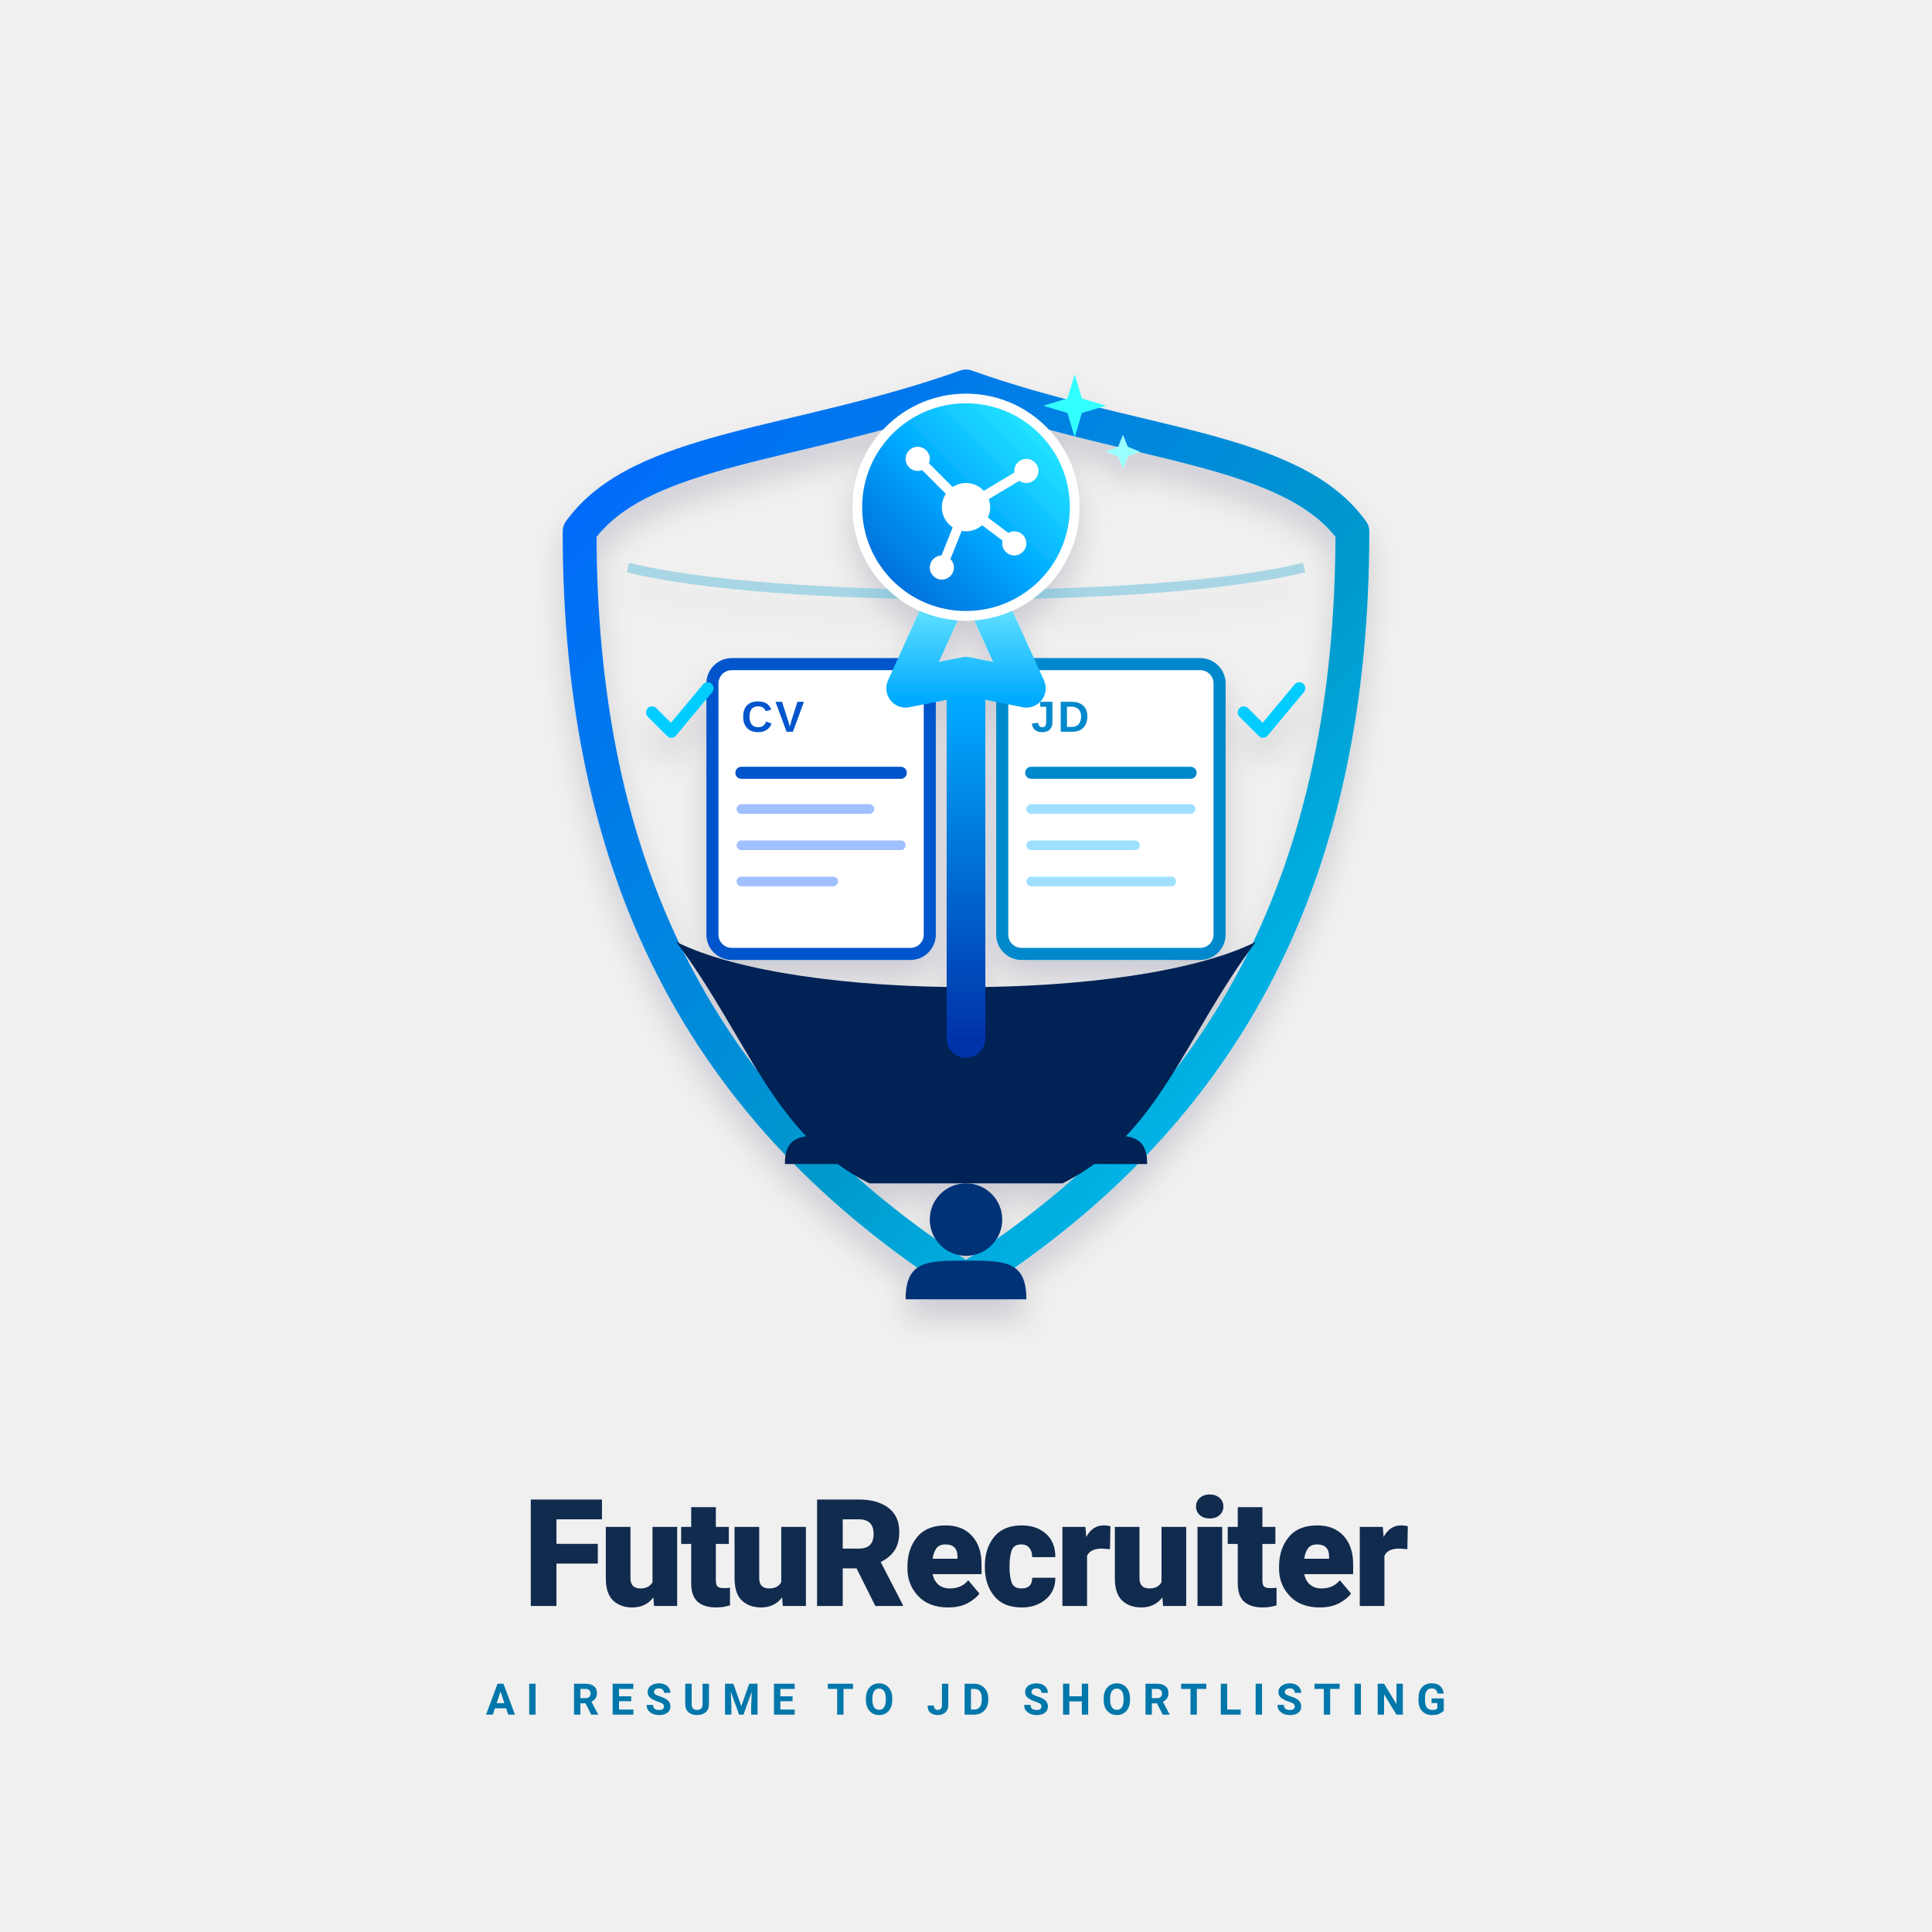
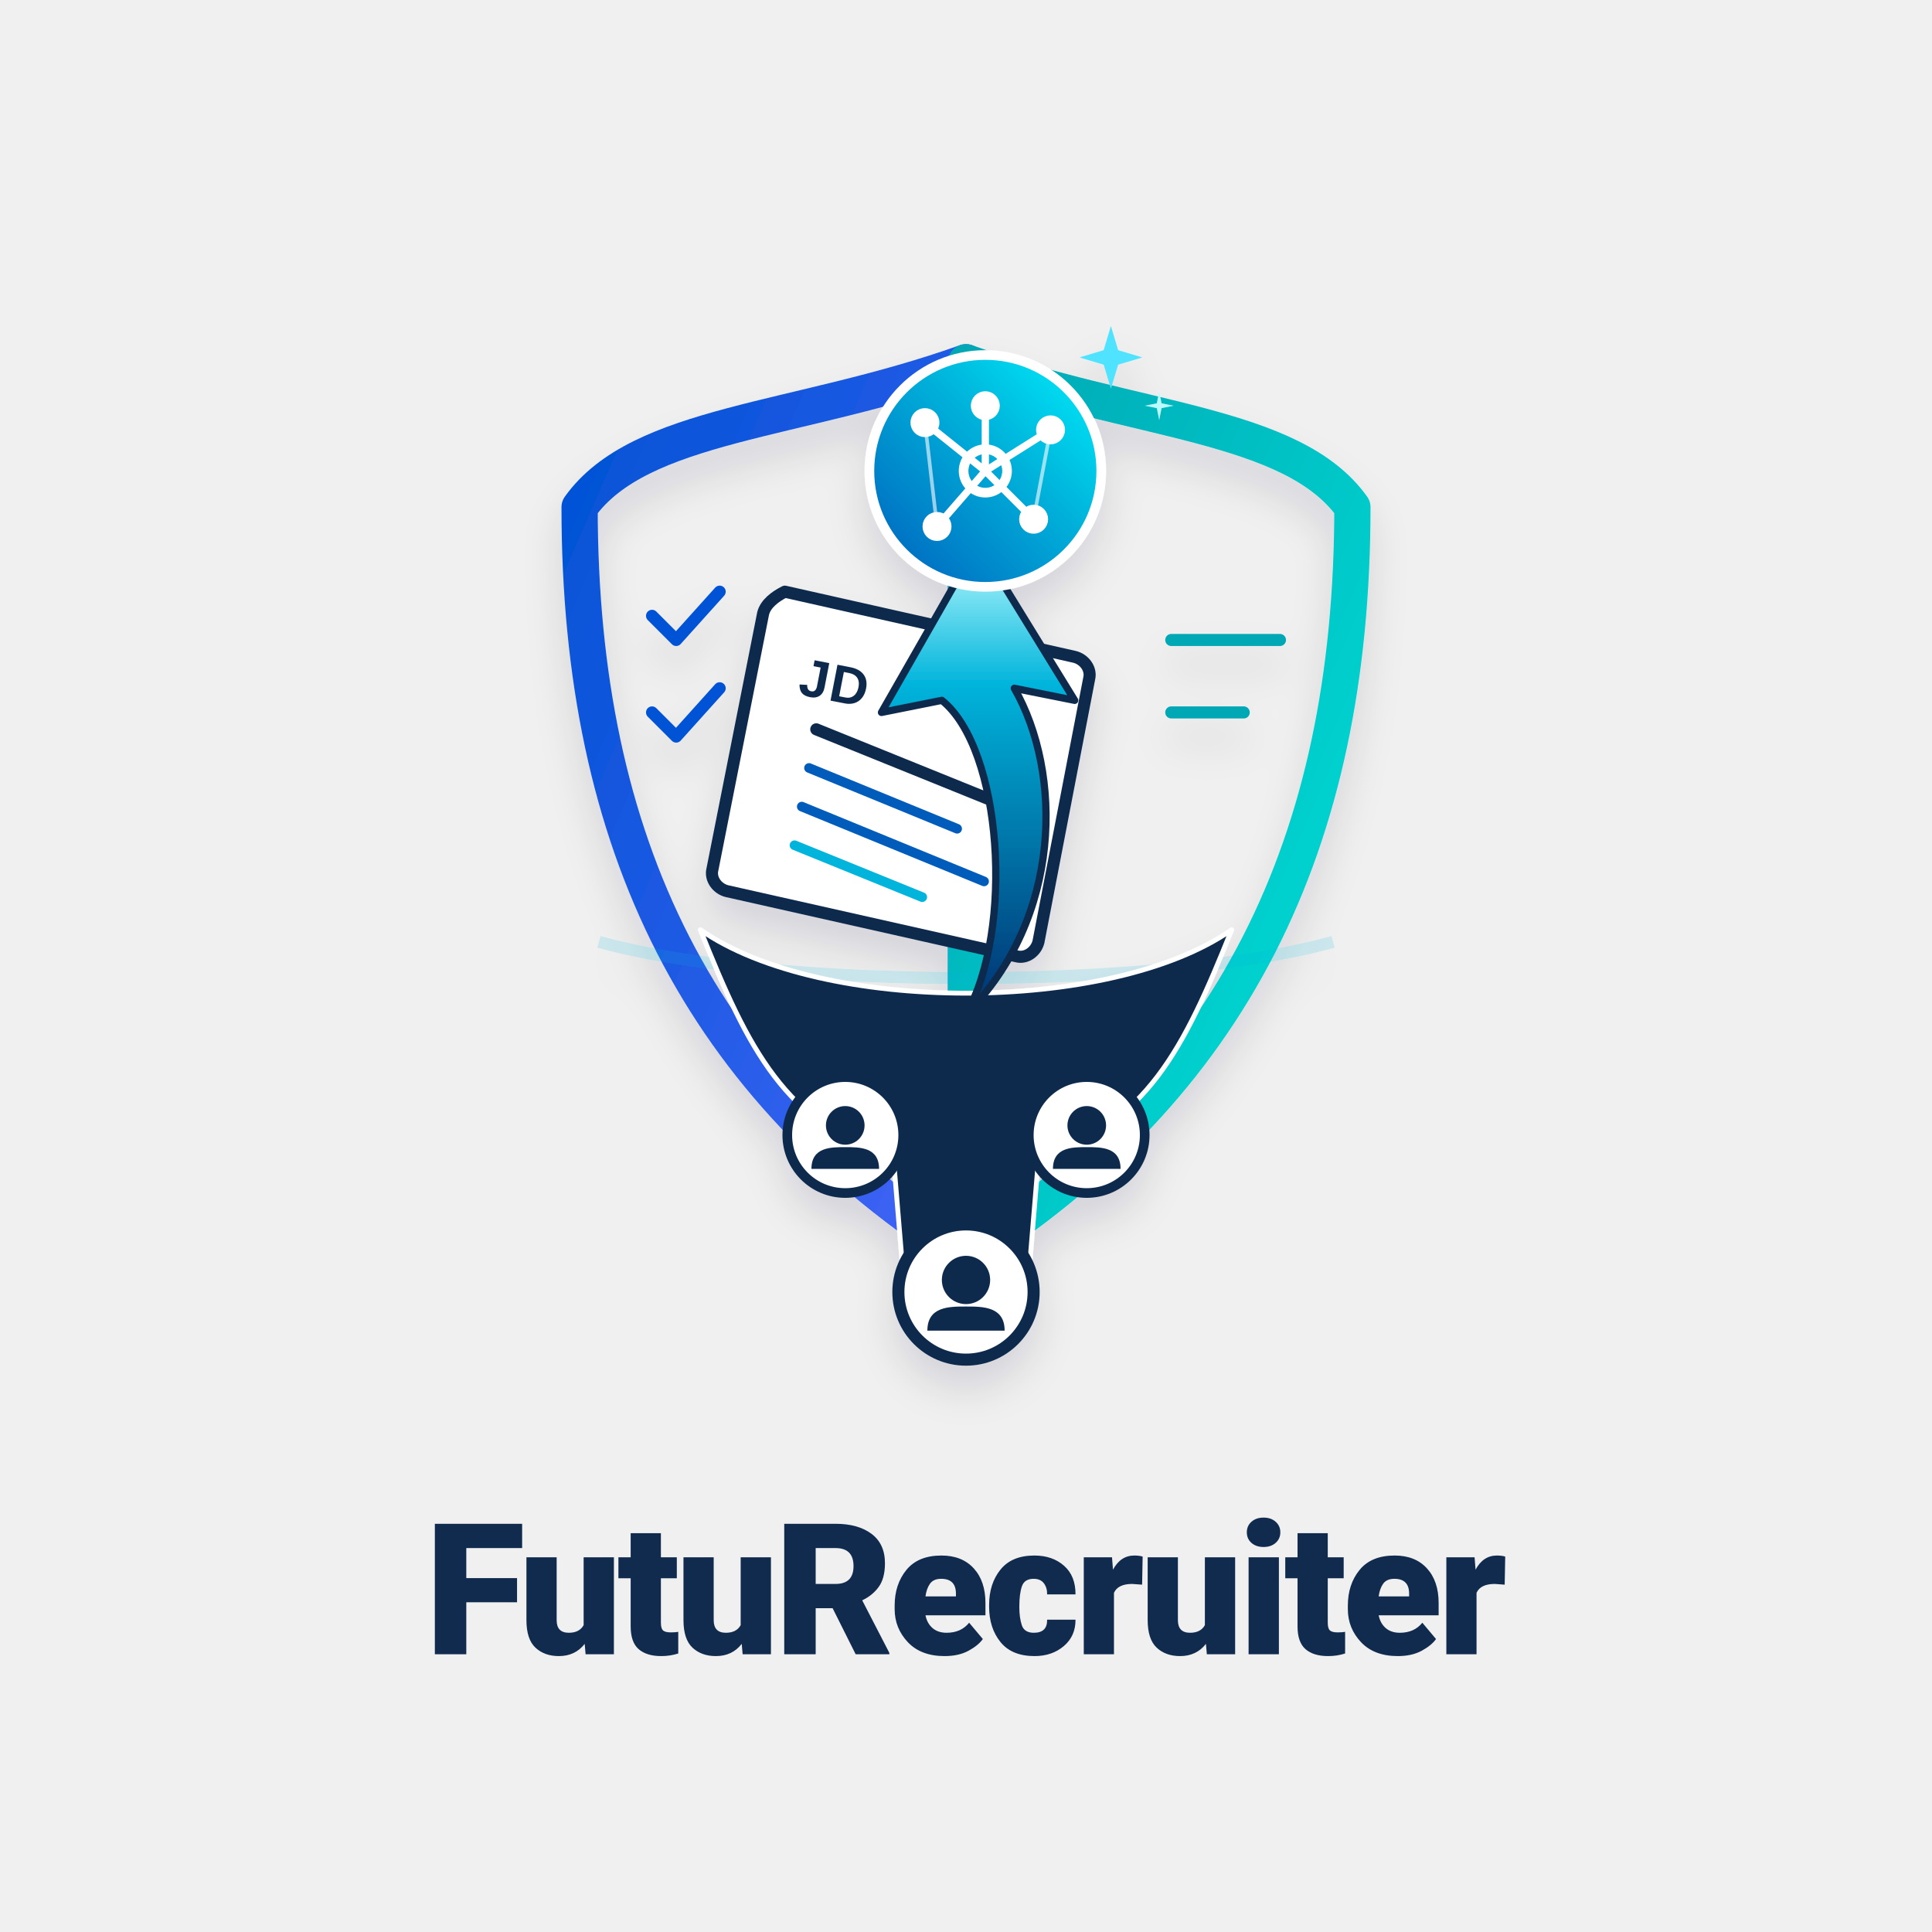
<svg xmlns="http://www.w3.org/2000/svg" viewBox="0 0 800 800" width="100%" height="100%">
  <defs>
-     <linearGradient id="shieldGrad" x1="0%" y1="0%" x2="100%" y2="100%">
-       <stop offset="0%" stop-color="#0066ff" />
-       <stop offset="60%" stop-color="#0099cc" />
-       <stop offset="100%" stop-color="#00ccff" />
+     <linearGradient id="shieldLeftGrad" x1="0%" y1="0%" x2="100%" y2="100%">
+       <stop offset="0%" stop-color="#0052d4" />
+       <stop offset="100%" stop-color="#4364f7" />
    </linearGradient>
-     <linearGradient id="aiNodeGrad" x1="0%" y1="100%" x2="100%" y2="0%">
-       <stop offset="0%" stop-color="#0055cc" />
-       <stop offset="50%" stop-color="#00aaff" />
-       <stop offset="100%" stop-color="#33ffff" />
+     <linearGradient id="shieldRightGrad" x1="0%" y1="0%" x2="100%" y2="100%">
+       <stop offset="0%" stop-color="#00a7b4" />
+       <stop offset="100%" stop-color="#00e1d9" />
    </linearGradient>
-     <linearGradient id="arrowGrad" x1="0%" y1="100%" x2="0%" y2="0%">
-       <stop offset="0%" stop-color="#0033aa" />
-       <stop offset="70%" stop-color="#00aaff" />
-       <stop offset="100%" stop-color="#99ffff" />
+     <linearGradient id="aiCircleGrad" x1="0%" y1="100%" x2="100%" y2="0%">
+       <stop offset="0%" stop-color="#005cbb" />
+       <stop offset="60%" stop-color="#00b4db" />
+       <stop offset="100%" stop-color="#00f2fe" />
    </linearGradient>
-     <filter id="dropShadow" x="-10%" y="-10%" width="120%" height="120%">
-       <feDropShadow dx="0" dy="8" stdDeviation="6" flood-color="#001133" flood-opacity="0.15" />
+     <linearGradient id="dynamicArrowGrad" x1="0%" y1="100%" x2="0%" y2="0%">
+       <stop offset="0%" stop-color="#003171" />
+       <stop offset="70%" stop-color="#00b4db" />
+       <stop offset="100%" stop-color="#bbfaff" />
+     </linearGradient>
+     <filter id="appShadow" x="-10%" y="-10%" width="120%" height="120%">
+       <feDropShadow dx="0" dy="10" stdDeviation="8" flood-color="#0d1b2a" flood-opacity="0.12" />
    </filter>
  </defs>
  <rect width="100%" height="100%" fill="none" />
-   <g filter="url(#dropShadow)">
-     <path d="M 400,160               C 470,185 535,185 560,220               C 560,360 510,460 400,530               C 290,460 240,360 240,220               C 265,185 330,185 400,160 Z" fill="none" stroke="url(#shieldGrad)" stroke-width="14" stroke-linejoin="round" />
-     <path d="M 260,235 C 320,250 480,250 540,235" fill="none" stroke="#0099cc" stroke-width="4" opacity="0.3" />
-     <g transform="translate(295, 275)">
-       <rect x="0" y="0" width="90" height="120" rx="8" fill="#ffffff" stroke="#0055cc" stroke-width="5" />
-       <text x="12" y="28" font-family="Arial, sans-serif" font-weight="900" font-size="18" fill="#0055cc" letter-spacing="1">CV</text>
-       <line x1="12" y1="45" x2="78" y2="45" stroke="#0055cc" stroke-width="5" stroke-linecap="round" />
-       <line x1="12" y1="60" x2="65" y2="60" stroke="#a0c0ff" stroke-width="4" stroke-linecap="round" />
-       <line x1="12" y1="75" x2="78" y2="75" stroke="#a0c0ff" stroke-width="4" stroke-linecap="round" />
-       <line x1="12" y1="90" x2="50" y2="90" stroke="#a0c0ff" stroke-width="4" stroke-linecap="round" />
-       <path d="M -25,20 L -17,28 L -2,10" fill="none" stroke="#00ccff" stroke-width="5" stroke-linecap="round" stroke-linejoin="round" />
+   <g filter="url(#appShadow)">
+     <path d="M 400,150               C 330,175 265,175 240,210               C 240,350 290,450 400,520              L 400,150 Z" fill="none" stroke="url(#shieldLeftGrad)" stroke-width="15" stroke-linejoin="round" />
+     <path d="M 400,150               C 470,175 535,175 560,210               C 560,350 510,450 400,520              L 400,150 Z" fill="none" stroke="url(#shieldRightGrad)" stroke-width="15" stroke-linejoin="round" />
+     <path d="M 248,390 C 320,410 480,410 552,390" fill="none" stroke="#00b4db" stroke-width="5" opacity="0.15" />
+     <g transform="translate(320, 260)">
+       <path d="M 5,-15 L 125,12 C 129,13 132,17 131,21 L 110,130 C 109,134 105,137 101,136 L -19,109 C -23,108 -26,104 -25,100 L -4,-6 C -3,-10 1,-13 5,-15 Z" fill="#ffffff" stroke="#112b4e" stroke-width="5" stroke-linejoin="round" />
+       <text x="15" y="25" transform="rotate(11)" font-family="Arial, sans-serif" font-weight="900" font-size="22" fill="#112b4e" letter-spacing="0.5">JD</text>
+       <line x1="18" y1="42" x2="95" y2="57" stroke="#112b4e" stroke-width="5" stroke-linecap="round" transform="rotate(11 18 42)" />
+       <line x1="15" y1="58" x2="80" y2="71" stroke="#005cbb" stroke-width="4" stroke-linecap="round" transform="rotate(11 15 58)" />
+       <line x1="12" y1="74" x2="92" y2="90" stroke="#005cbb" stroke-width="4" stroke-linecap="round" transform="rotate(11 12 74)" />
+       <line x1="9" y1="90" x2="65" y2="101" stroke="#00b4db" stroke-width="4" stroke-linecap="round" transform="rotate(11 9 90)" />
    </g>
-     <g transform="translate(415, 275)">
-       <rect x="0" y="0" width="90" height="120" rx="8" fill="#ffffff" stroke="#0088cc" stroke-width="5" />
-       <text x="12" y="28" font-family="Arial, sans-serif" font-weight="900" font-size="18" fill="#0088cc" letter-spacing="1">JD</text>
-       <line x1="12" y1="45" x2="78" y2="45" stroke="#0088cc" stroke-width="5" stroke-linecap="round" />
-       <line x1="12" y1="60" x2="78" y2="60" stroke="#a0e0ff" stroke-width="4" stroke-linecap="round" />
-       <line x1="12" y1="75" x2="55" y2="75" stroke="#a0e0ff" stroke-width="4" stroke-linecap="round" />
-       <line x1="12" y1="90" x2="70" y2="90" stroke="#a0e0ff" stroke-width="4" stroke-linecap="round" />
-       <path d="M 100,20 L 108,28 L 123,10" fill="none" stroke="#00ccff" stroke-width="5" stroke-linecap="round" stroke-linejoin="round" />
+     <path d="M 270,255 L 280,265 L 298,245" fill="none" stroke="#0052d4" stroke-width="5" stroke-linecap="round" stroke-linejoin="round" />
+     <path d="M 270,295 L 280,305 L 298,285" fill="none" stroke="#0052d4" stroke-width="5" stroke-linecap="round" stroke-linejoin="round" />
+     <line x1="485" y1="265" x2="530" y2="265" stroke="#00a7b4" stroke-width="5" stroke-linecap="round" />
+     <line x1="485" y1="295" x2="515" y2="295" stroke="#00a7b4" stroke-width="5" stroke-linecap="round" />
+     <path d="M 290,385               C 310,435 325,465 370,480               L 375,540              C 375,560 425,560 425,540              L 430,480              C 475,465 490,435 510,385               C 460,420 340,420 290,385 Z" fill="#112b4e" stroke="#ffffff" stroke-width="2" stroke-linejoin="round" />
+     <g transform="translate(350, 470)">
+       <circle cx="0" cy="0" r="24" fill="#ffffff" stroke="#112b4e" stroke-width="4" />
+       <circle cx="0" cy="-4" r="8" fill="#112b4e" />
+       <path d="M -14,14 C -14,5 -6,5 0,5 C 6,5 14,5 14,14 Z" fill="#112b4e" />
    </g>
-     <path d="M 280,390 C 310,430 320,470 360,490 L 440,490 C 480,470 490,430 520,390 C 470,415 330,415 280,390 Z" fill="#002255" />
-     <g fill="#002255">
-       <circle cx="345" cy="455" r="12" />
-       <path d="M 325,482 C 325,470 332,470 345,470 C 358,470 365,470 365,482 Z" />
-       <circle cx="455" cy="455" r="12" />
-       <path d="M 435,482 C 435,470 442,470 455,470 C 468,470 475,470 475,482 Z" />
-       <circle cx="400" cy="505" r="15" fill="#003377" />
-       <path d="M 375,538 C 375,522 384,522 400,522 C 416,522 425,522 425,538 Z" fill="#003377" />
+     <g transform="translate(450, 470)">
+       <circle cx="0" cy="0" r="24" fill="#ffffff" stroke="#112b4e" stroke-width="4" />
+       <circle cx="0" cy="-4" r="8" fill="#112b4e" />
+       <path d="M -14,14 C -14,5 -6,5 0,5 C 6,5 14,5 14,14 Z" fill="#112b4e" />
    </g>
-     <path d="M 400,430 L 400,280 L 375,285 L 400,230 L 425,285 L 400,280" fill="none" stroke="url(#arrowGrad)" stroke-width="16" stroke-linecap="round" stroke-linejoin="round" />
-     <circle cx="400" cy="210" r="45" fill="url(#aiNodeGrad)" stroke="#ffffff" stroke-width="4" />
-     <circle cx="400" cy="210" r="10" fill="#ffffff" />
-     <line x1="400" y1="210" x2="380" y2="190" stroke="#ffffff" stroke-width="4" />
-     <circle cx="380" cy="190" r="5" fill="#ffffff" />
-     <line x1="400" y1="210" x2="425" y2="195" stroke="#ffffff" stroke-width="4" />
-     <circle cx="425" cy="195" r="5" fill="#ffffff" />
-     <line x1="400" y1="210" x2="390" y2="235" stroke="#ffffff" stroke-width="4" />
-     <circle cx="390" cy="235" r="5" fill="#ffffff" />
-     <line x1="400" y1="210" x2="420" y2="225" stroke="#ffffff" stroke-width="4" />
-     <circle cx="420" cy="225" r="5" fill="#ffffff" />
-     <path d="M 445,155 L 448,165 L 458,168 L 448,171 L 445,181 L 442,171 L 432,168 L 442,165 Z" fill="#33ffff" />
-     <path d="M 465,180 L 467,185 L 472,187 L 467,189 L 465,194 L 463,189 L 458,187 L 463,185 Z" fill="#99ffff" />
+     <g transform="translate(400, 535)">
+       <circle cx="0" cy="0" r="28" fill="#ffffff" stroke="#112b4e" stroke-width="5" />
+       <circle cx="0" cy="-5" r="10" fill="#112b4e" />
+       <path d="M -16,16 C -16,6 -7,6 0,6 C 7,6 16,6 16,16 Z" fill="#112b4e" />
+     </g>
+     <path d="M 400,420               C 420,385 415,310 390,290               L 365,295 L 405,225 L 445,290 L 420,285              C 440,320 440,380 400,420 Z" fill="url(#dynamicArrowGrad)" stroke="#112b4e" stroke-width="3" stroke-linejoin="round" />
+     <circle cx="408" cy="195" r="48" fill="url(#aiCircleGrad)" stroke="#ffffff" stroke-width="4" />
+     <g stroke="#ffffff" stroke-width="3" fill="#ffffff">
+       <circle cx="408" cy="195" r="9" fill="none" stroke="#ffffff" stroke-width="4" />
+       <line x1="408" y1="195" x2="383" y2="175" />
+       <circle cx="383" cy="175" r="4.5" />
+       <line x1="408" y1="195" x2="435" y2="178" />
+       <circle cx="435" cy="178" r="4.5" />
+       <line x1="408" y1="195" x2="388" y2="218" />
+       <circle cx="388" cy="218" r="4.5" />
+       <line x1="408" y1="195" x2="428" y2="215" />
+       <circle cx="428" cy="215" r="4.5" />
+       <line x1="408" y1="195" x2="408" y2="168" />
+       <circle cx="408" cy="168" r="4.5" />
+       <line x1="383" y1="175" x2="388" y2="218" opacity="0.6" stroke-width="1.5" />
+       <line x1="435" y1="178" x2="428" y2="215" opacity="0.6" stroke-width="1.5" />
+     </g>
+     <path d="M 460,135 L 463,145 L 473,148 L 463,151 L 460,161 L 457,151 L 447,148 L 457,145 Z" fill="#4fe3ff" />
+     <path d="M 480,162 L 481,167 L 486,168 L 481,169 L 480,174 L 479,169 L 474,168 L 479,167 Z" fill="#bbfaff" />
  </g>
-   <text x="400" y="665" font-family="System-UI, -apple-system, BlinkMacSystemFont, 'Segoe UI', Roboto, Helvetica, Arial, sans-serif" font-weight="800" font-size="62" fill="#112b4e" text-anchor="middle" letter-spacing="-1.5">FutuRecruiter</text>
-   <text x="400" y="710" font-family="System-UI, -apple-system, BlinkMacSystemFont, 'Segoe UI', Roboto, Helvetica, Arial, sans-serif" font-weight="700" font-size="18" fill="#0077aa" text-anchor="middle" letter-spacing="4.5">AI RESUME TO JD SHORTLISTING</text>
+   <text x="400" y="685" font-family="System-UI, -apple-system, BlinkMacSystemFont, 'Segoe UI', Roboto, 'Helvetica Neue', Arial, sans-serif" font-weight="800" font-size="76" fill="#112b4e" text-anchor="middle" letter-spacing="-2">FutuRecruiter</text>
</svg>
